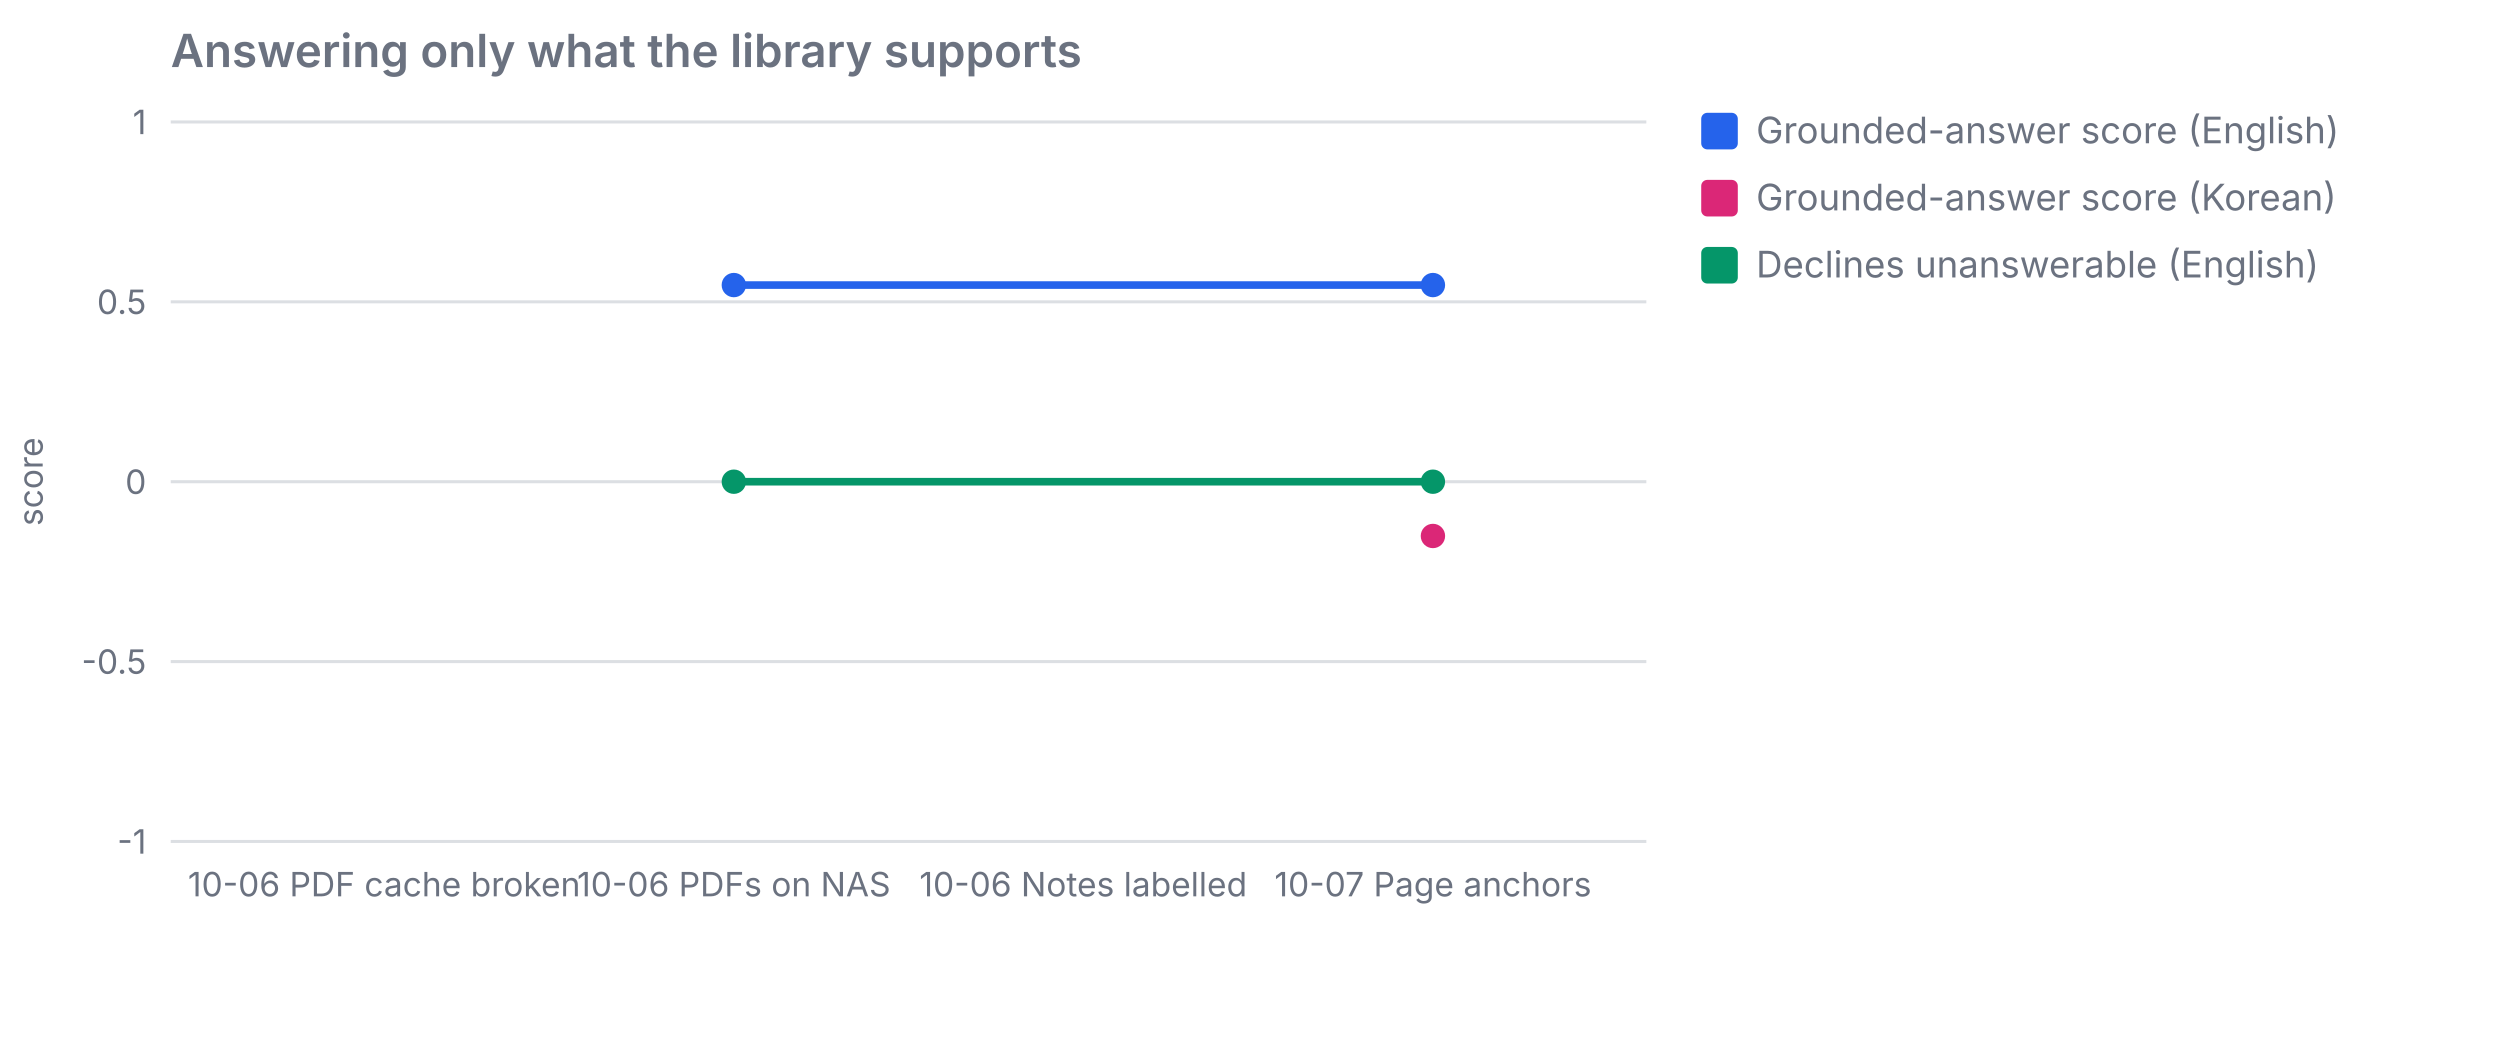
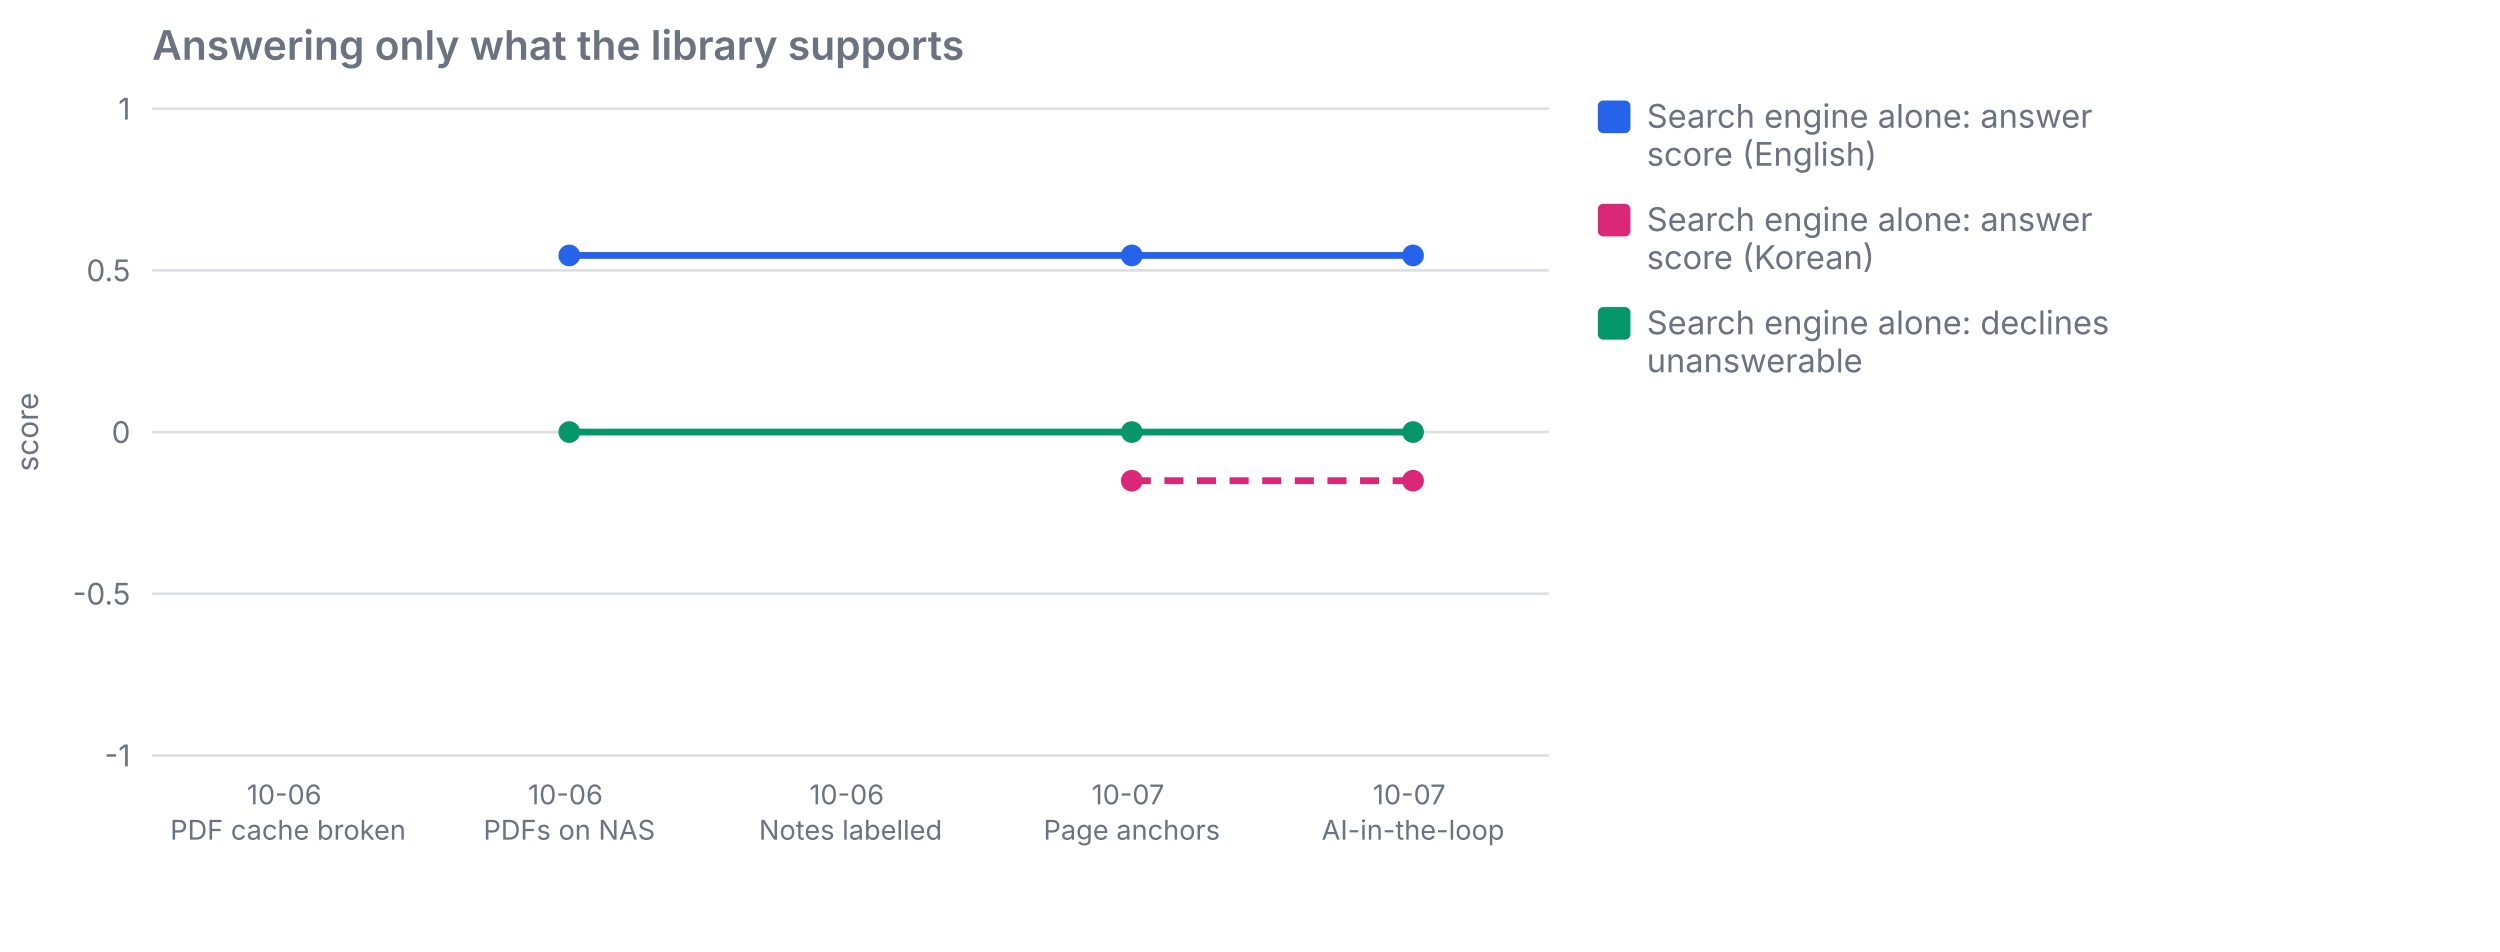
- <svg xmlns="http://www.w3.org/2000/svg" viewBox="0 0 820 340" width="820" height="340" font-family="-apple-system, Segoe UI, sans-serif">
+ <svg xmlns="http://www.w3.org/2000/svg" viewBox="0 0 920 350" width="920" height="350" font-family="-apple-system, Segoe UI, sans-serif">
  <text x="56" y="22" font-size="15" font-weight="600" fill="#6b7280">Answering only what the library supports</text>
-   <line x1="56" x2="540" y1="276.0" y2="276.0" stroke="#9ca3af" stroke-opacity="0.35" />
-   <text x="48" y="280.0" font-size="11" fill="#6b7280" text-anchor="end">-1</text>
-   <line x1="56" x2="540" y1="217.0" y2="217.0" stroke="#9ca3af" stroke-opacity="0.35" />
-   <text x="48" y="221.0" font-size="11" fill="#6b7280" text-anchor="end">-0.5</text>
-   <line x1="56" x2="540" y1="158.0" y2="158.0" stroke="#9ca3af" stroke-opacity="0.35" />
-   <text x="48" y="162.0" font-size="11" fill="#6b7280" text-anchor="end">0</text>
-   <line x1="56" x2="540" y1="99.0" y2="99.0" stroke="#9ca3af" stroke-opacity="0.35" />
-   <text x="48" y="103.0" font-size="11" fill="#6b7280" text-anchor="end">0.5</text>
-   <line x1="56" x2="540" y1="40.0" y2="40.0" stroke="#9ca3af" stroke-opacity="0.35" />
+   <line x1="56" x2="570" y1="278.0" y2="278.0" stroke="#9ca3af" stroke-opacity="0.35" />
+   <text x="48" y="282.0" font-size="11" fill="#6b7280" text-anchor="end">-1</text>
+   <line x1="56" x2="570" y1="218.5" y2="218.5" stroke="#9ca3af" stroke-opacity="0.35" />
+   <text x="48" y="222.5" font-size="11" fill="#6b7280" text-anchor="end">-0.5</text>
+   <line x1="56" x2="570" y1="159.0" y2="159.0" stroke="#9ca3af" stroke-opacity="0.35" />
+   <text x="48" y="163.0" font-size="11" fill="#6b7280" text-anchor="end">0</text>
+   <line x1="56" x2="570" y1="99.5" y2="99.5" stroke="#9ca3af" stroke-opacity="0.35" />
+   <text x="48" y="103.5" font-size="11" fill="#6b7280" text-anchor="end">0.5</text>
+   <line x1="56" x2="570" y1="40.0" y2="40.0" stroke="#9ca3af" stroke-opacity="0.35" />
  <text x="48" y="44.0" font-size="11" fill="#6b7280" text-anchor="end">1</text>
-   <text x="126.0" y="294" font-size="11" fill="#6b7280" text-anchor="middle">10-06 PDF cache broken</text>
-   <text x="240.7" y="294" font-size="11" fill="#6b7280" text-anchor="middle">10-06 PDFs on NAS</text>
-   <text x="355.3" y="294" font-size="11" fill="#6b7280" text-anchor="middle">10-06 Notes labelled</text>
-   <text x="470.0" y="294" font-size="11" fill="#6b7280" text-anchor="middle">10-07 Page anchors</text>
-   <text x="14" y="158.0" font-size="11" fill="#6b7280" transform="rotate(-90 14 158.0)" text-anchor="middle">score</text>
-   <polyline points="240.7,93.5 470.0,93.5" fill="none" stroke="#2563eb" stroke-width="2.5" />
-   <circle cx="240.7" cy="93.5" r="4" fill="#2563eb" />
-   <circle cx="470.0" cy="93.5" r="4" fill="#2563eb" />
-   <rect x="558" y="37" width="12" height="12" rx="2" fill="#2563eb" />
-   <text x="576" y="47" font-size="12" fill="#6b7280">Grounded-answer score (English)</text>
-   <circle cx="470.0" cy="175.8" r="4" fill="#db2777" />
-   <rect x="558" y="59" width="12" height="12" rx="2" fill="#db2777" />
-   <text x="576" y="69" font-size="12" fill="#6b7280">Grounded-answer score (Korean)</text>
-   <polyline points="240.7,158.0 470.0,158.0" fill="none" stroke="#059669" stroke-width="2.5" />
-   <circle cx="240.7" cy="158.0" r="4" fill="#059669" />
-   <circle cx="470.0" cy="158.0" r="4" fill="#059669" />
-   <rect x="558" y="81" width="12" height="12" rx="2" fill="#059669" />
-   <text x="576" y="91" font-size="12" fill="#6b7280">Declines unanswerable (English)</text>
+   <text x="106.0" y="296" font-size="10" fill="#6b7280" text-anchor="middle">
+     <tspan x="106.0">10-06</tspan>
+     <tspan x="106.0" dy="13">PDF cache broken</tspan>
+   </text>
+   <text x="209.5" y="296" font-size="10" fill="#6b7280" text-anchor="middle">
+     <tspan x="209.5">10-06</tspan>
+     <tspan x="209.5" dy="13">PDFs on NAS</tspan>
+   </text>
+   <text x="313.0" y="296" font-size="10" fill="#6b7280" text-anchor="middle">
+     <tspan x="313.0">10-06</tspan>
+     <tspan x="313.0" dy="13">Notes labelled</tspan>
+   </text>
+   <text x="416.5" y="296" font-size="10" fill="#6b7280" text-anchor="middle">
+     <tspan x="416.5">10-07</tspan>
+     <tspan x="416.5" dy="13">Page anchors</tspan>
+   </text>
+   <text x="520.0" y="296" font-size="10" fill="#6b7280" text-anchor="middle">
+     <tspan x="520.0">10-07</tspan>
+     <tspan x="520.0" dy="13">AI-in-the-loop</tspan>
+   </text>
+   <text x="14" y="159.0" font-size="11" fill="#6b7280" transform="rotate(-90 14 159.0)" text-anchor="middle">score</text>
+   <polyline points="209.5,94.0 416.5,94.0 520.0,94.0" fill="none" stroke="#2563eb" stroke-width="2.5" />
+   <circle cx="209.5" cy="94.0" r="4" fill="#2563eb" />
+   <circle cx="416.5" cy="94.0" r="4" fill="#2563eb" />
+   <circle cx="520.0" cy="94.0" r="4" fill="#2563eb" />
+   <rect x="588" y="37" width="12" height="12" rx="2" fill="#2563eb" />
+   <text x="606" y="47" font-size="12" fill="#6b7280">
+     <tspan x="606" dy="0">Search engine alone: answer</tspan>
+     <tspan x="606" dy="14">score (English)</tspan>
+   </text>
+   <polyline points="416.5,176.9 520.0,176.9" fill="none" stroke="#db2777" stroke-width="2.5" stroke-dasharray="7 5" />
+   <circle cx="416.5" cy="176.9" r="4" fill="#db2777" />
+   <circle cx="520.0" cy="176.9" r="4" fill="#db2777" />
+   <rect x="588" y="75" width="12" height="12" rx="2" fill="#db2777" />
+   <text x="606" y="85" font-size="12" fill="#6b7280">
+     <tspan x="606" dy="0">Search engine alone: answer</tspan>
+     <tspan x="606" dy="14">score (Korean)</tspan>
+   </text>
+   <polyline points="209.5,159.0 416.5,159.0 520.0,159.0" fill="none" stroke="#059669" stroke-width="2.5" />
+   <circle cx="209.5" cy="159.0" r="4" fill="#059669" />
+   <circle cx="416.5" cy="159.0" r="4" fill="#059669" />
+   <circle cx="520.0" cy="159.0" r="4" fill="#059669" />
+   <rect x="588" y="113" width="12" height="12" rx="2" fill="#059669" />
+   <text x="606" y="123" font-size="12" fill="#6b7280">
+     <tspan x="606" dy="0">Search engine alone: declines</tspan>
+     <tspan x="606" dy="14">unanswerable</tspan>
+   </text>
</svg>
